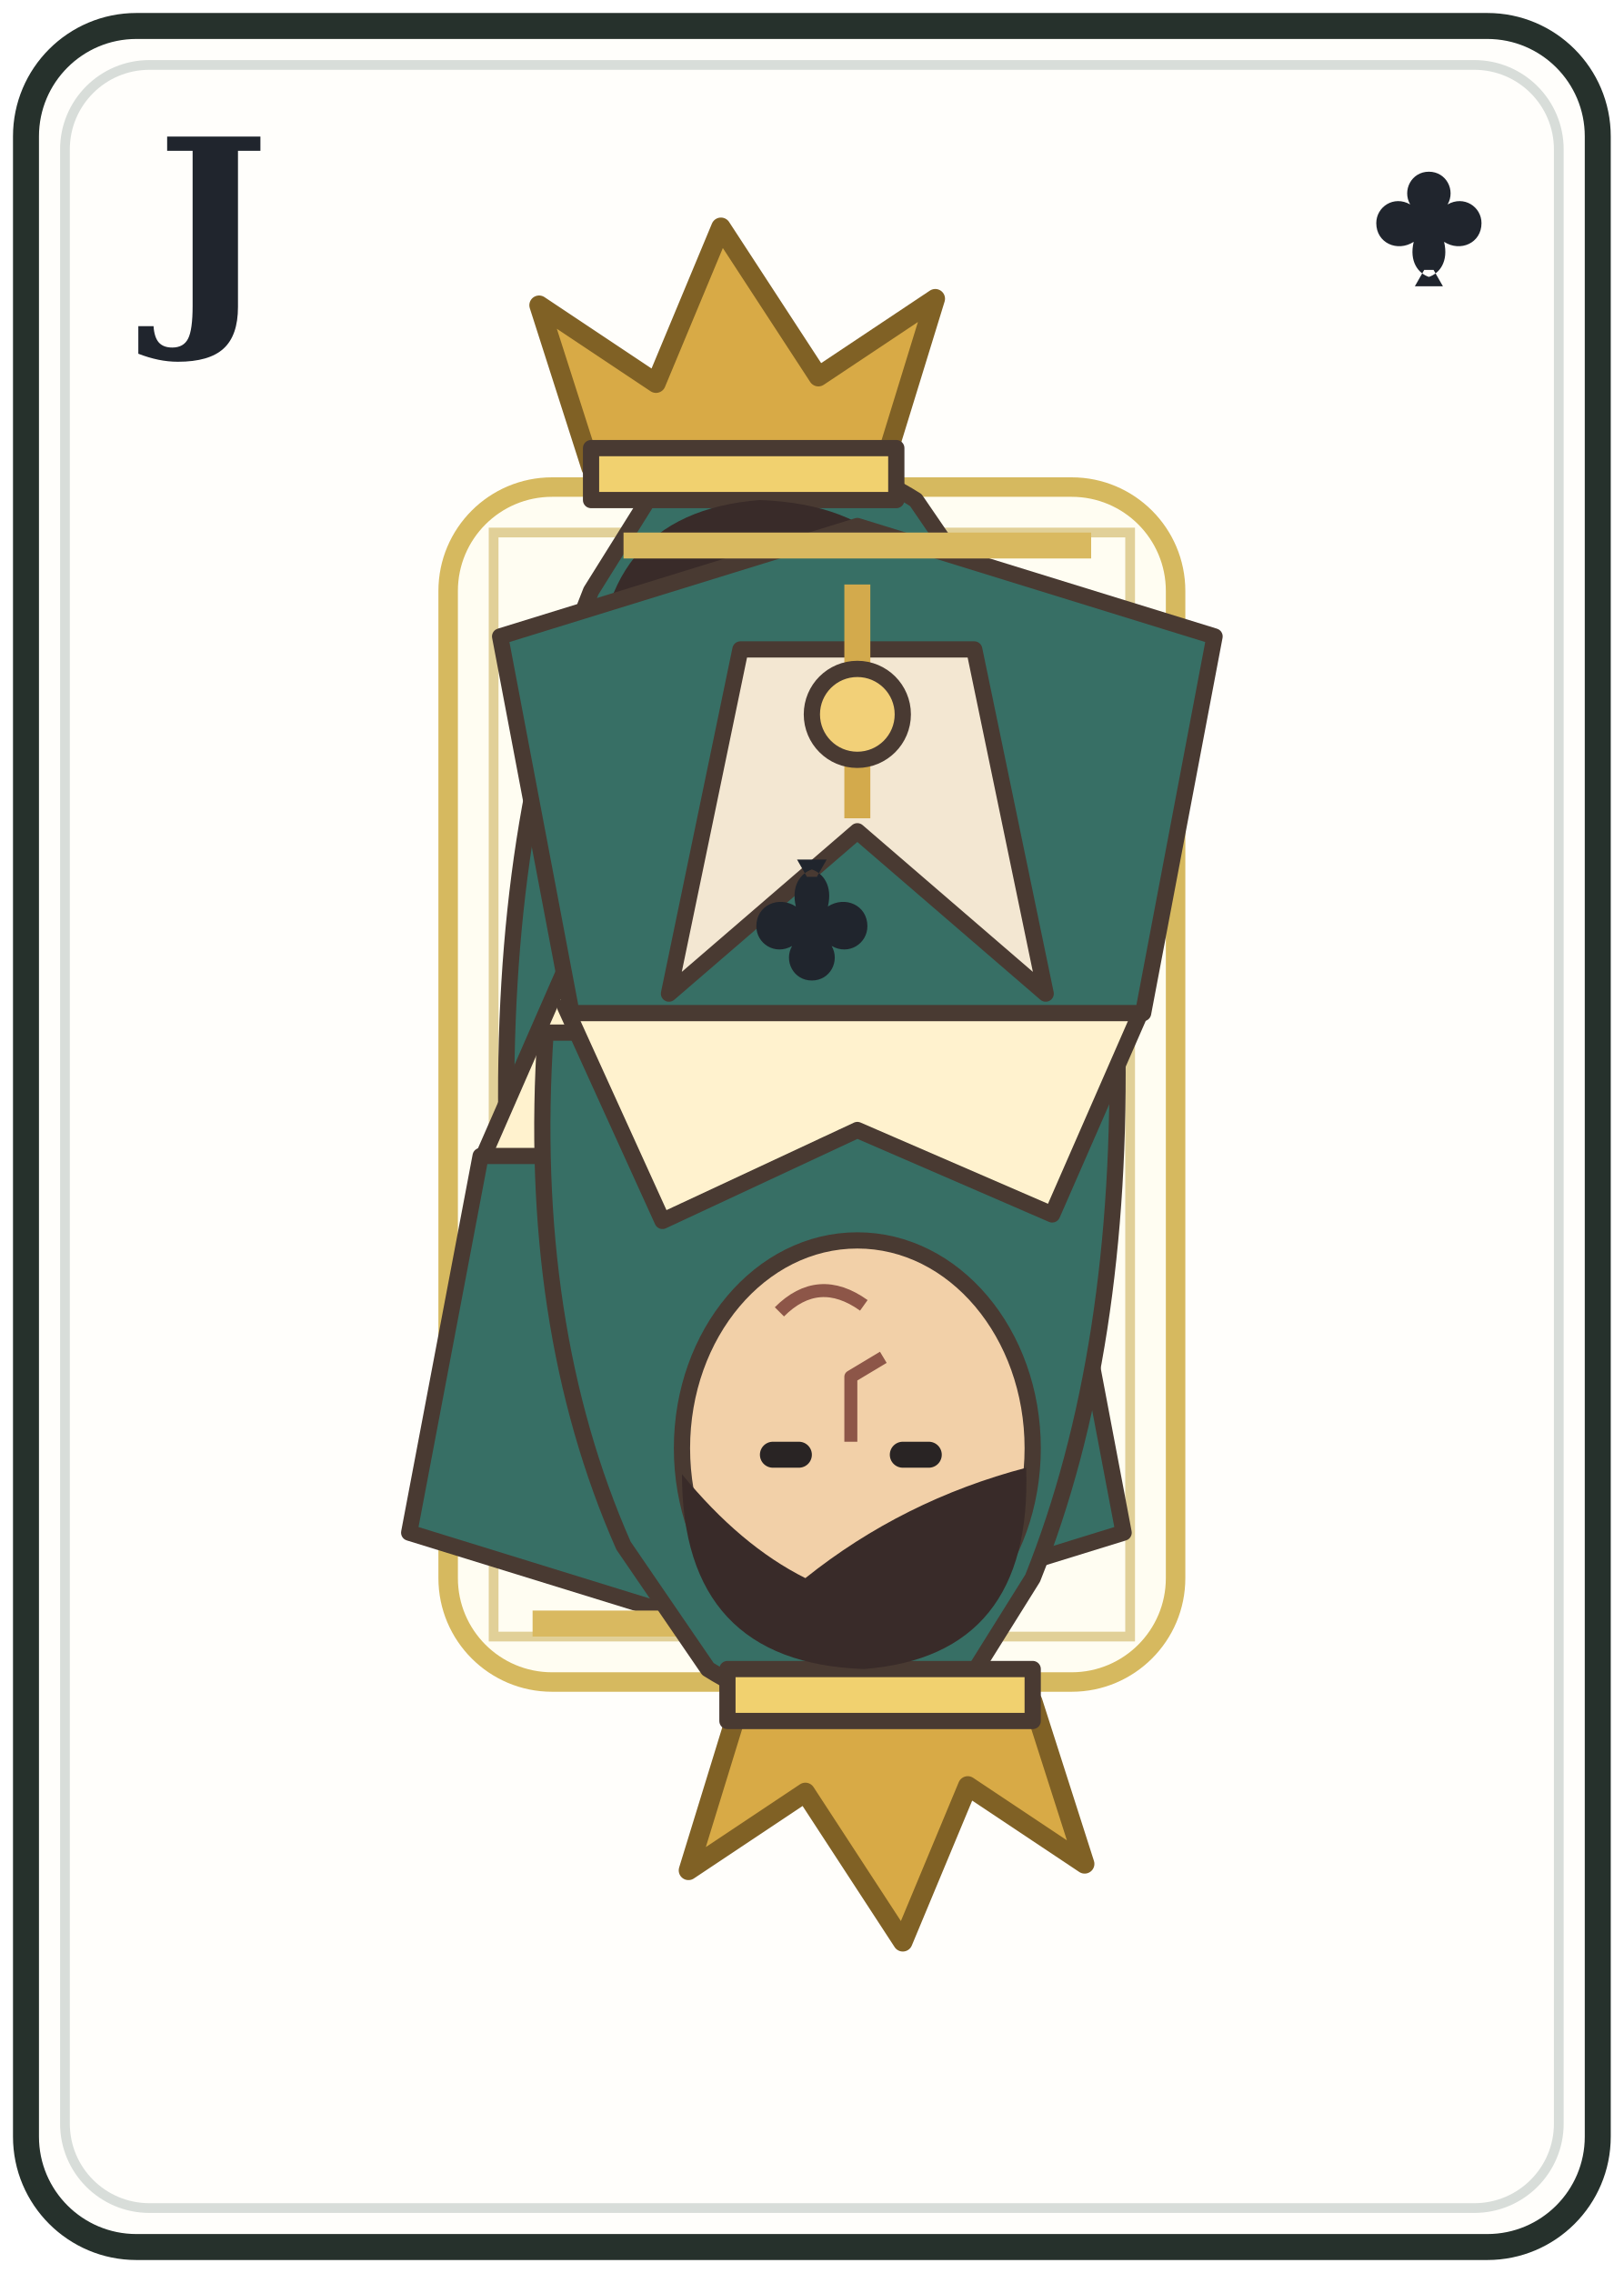
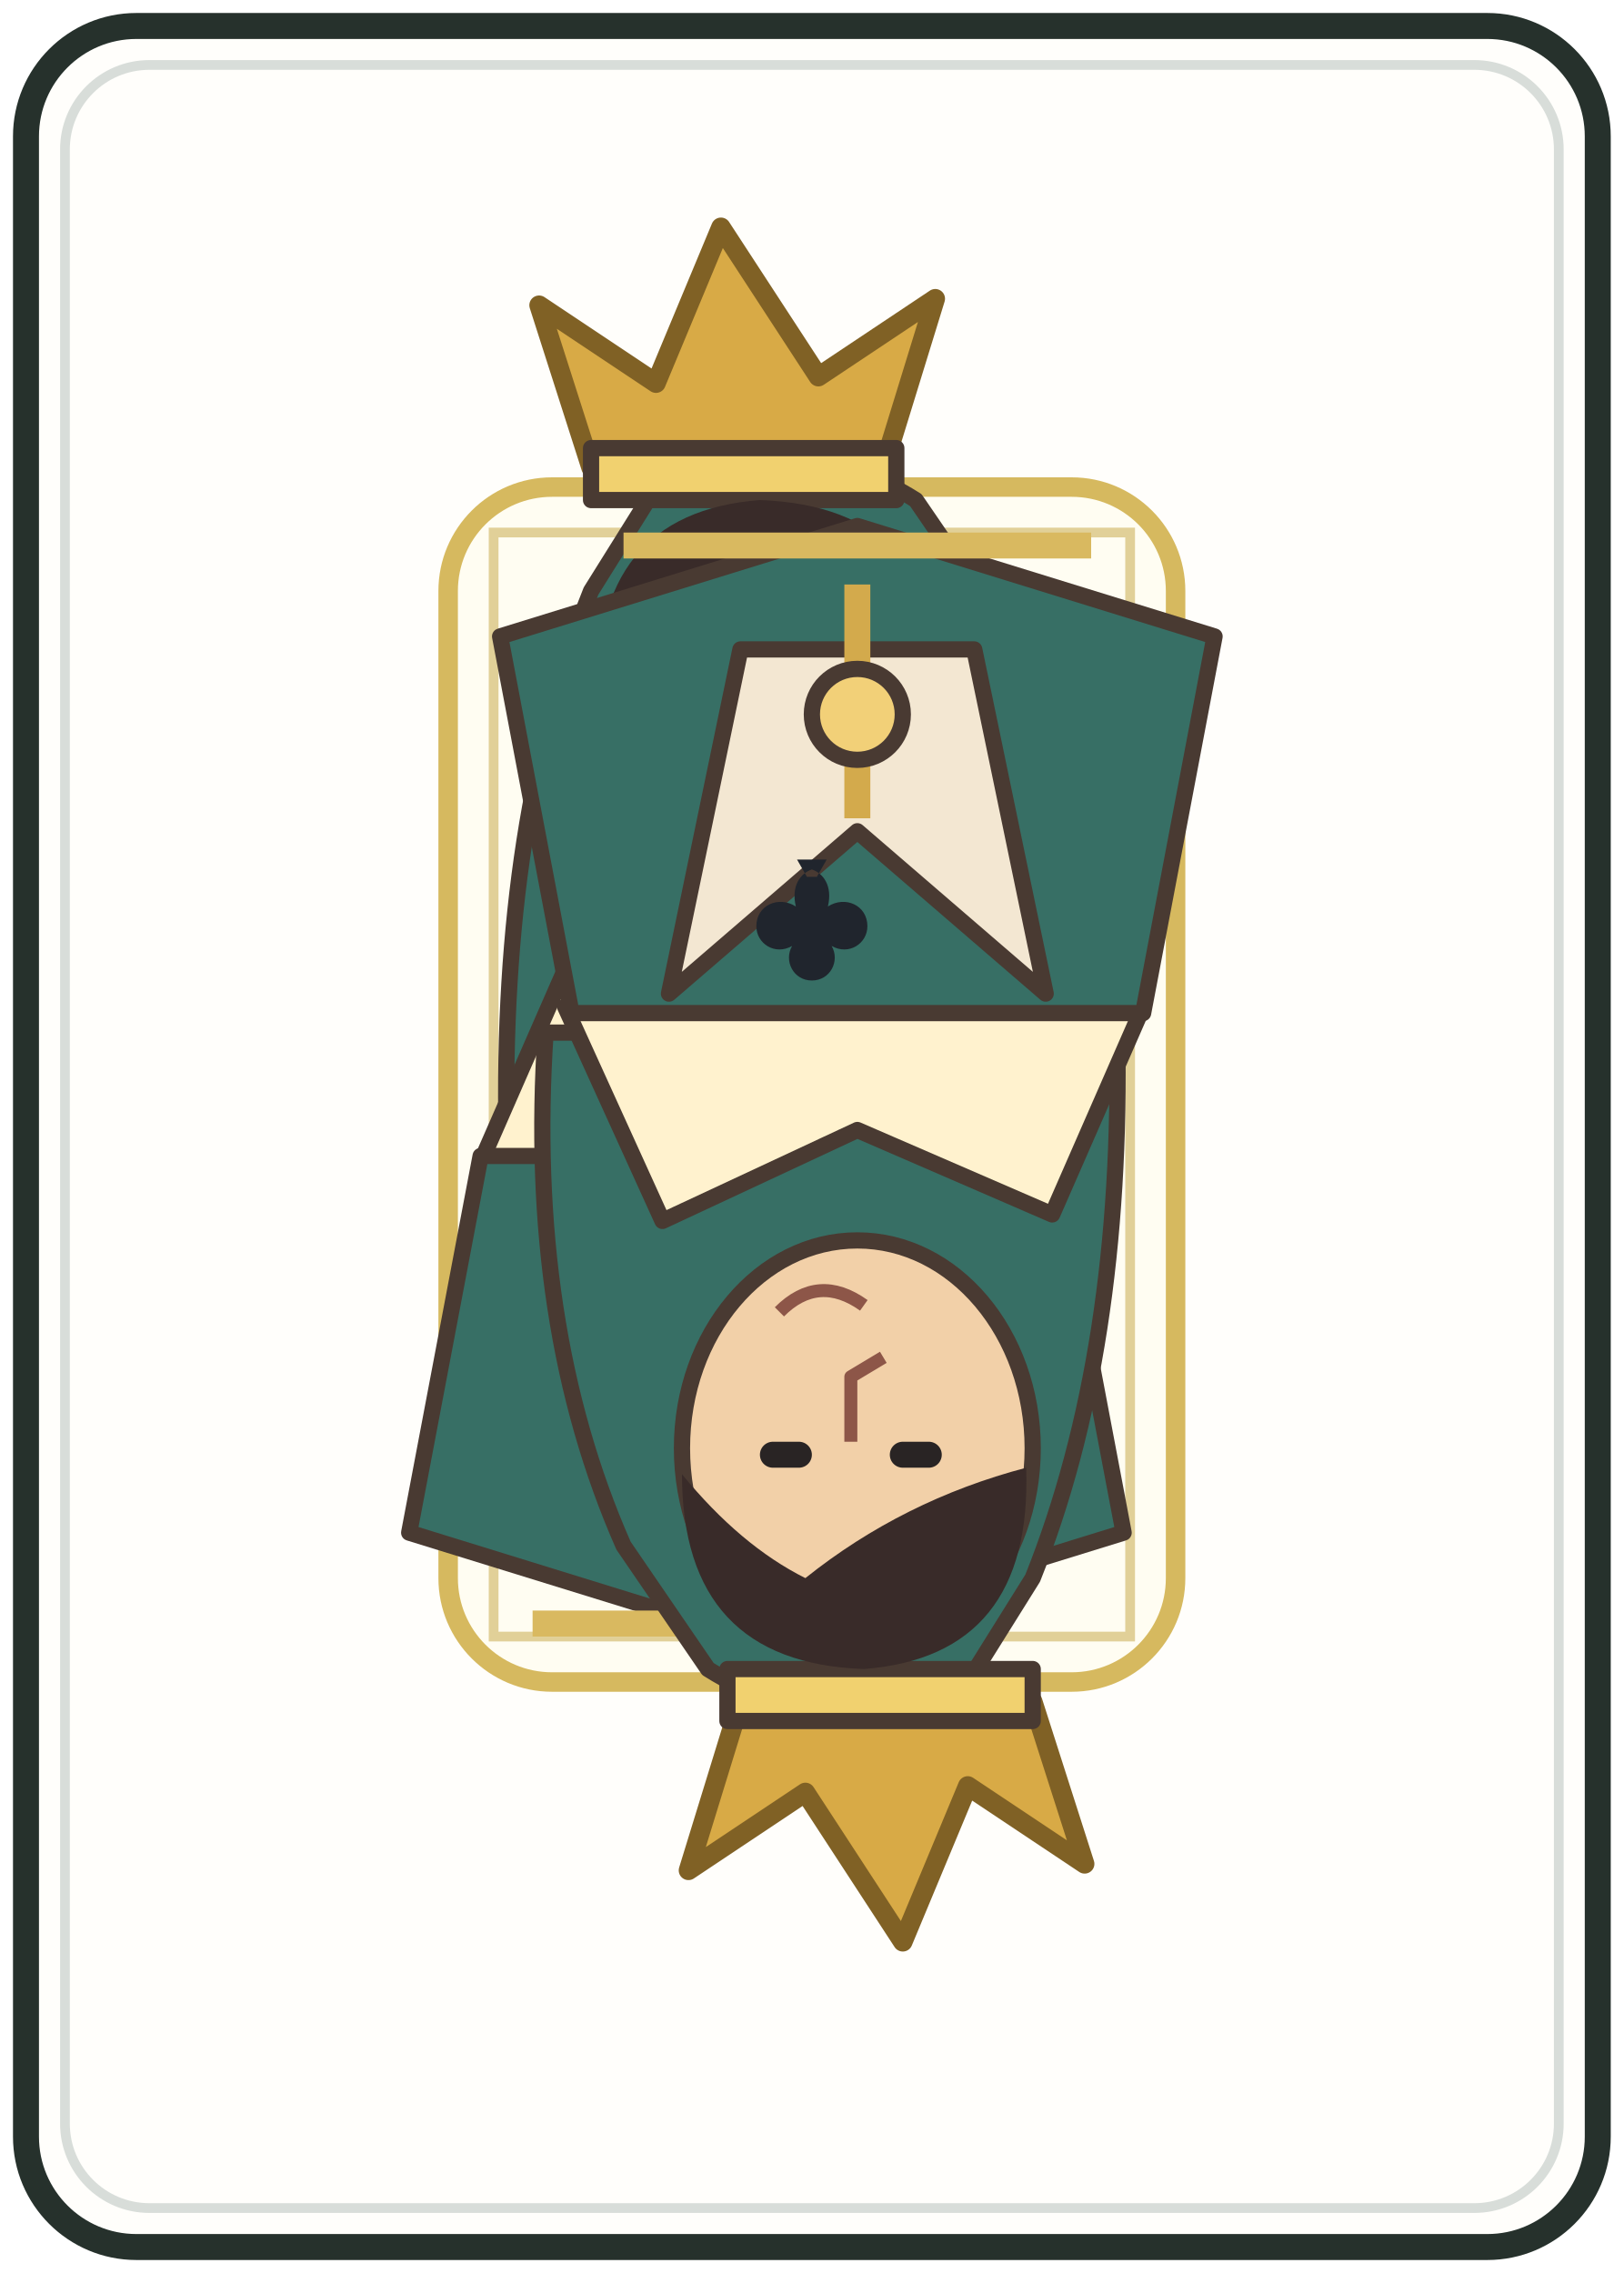
<svg xmlns="http://www.w3.org/2000/svg" width="250" height="350" viewBox="0 0 250 350">
  <rect x="4" y="4" width="242" height="342" rx="17" fill="#fffefb" stroke="#26312c" stroke-width="4" />
  <rect x="10" y="10" width="230" height="330" rx="13" fill="none" stroke="#d8ddd9" stroke-width="1.5" />
-   <text x="24" y="48" font-family="DejaVu Serif,serif" font-weight="bold" font-size="37" fill="#20252d">J</text>
-   <g transform="translate(211.0,25.0) rotate(0 9.0 9.0) scale(0.18)" fill="#20252d">
-     <path d="M50 8C35 8 27 24 34 36 20 28 5 38 5 52c0 17 18 25 32 16-4 17 4 27 13 30 9-3 17-13 13-30 14 9 32 1 32-16 0-14-15-24-29-16 7-12-1-28-16-28Zm-4 84h8l8 14H38Z" />
-   </g>
  <rect x="69" y="75" width="112" height="184" rx="16" fill="#fffdf2" stroke="#d6b95f" stroke-width="3" />
  <path d="M76 82h98v170H76z" fill="none" stroke="#e1d098" stroke-width="1.5" />
  <g>
    <g stroke="#493a32" stroke-width="2.5" stroke-linejoin="round">
      <path d="M78 175 Q77 126 91 91 L101 75 Q122 65 141 77 L154 96 Q169 130 166 175Z" fill="#376f65" />
      <path d="M91 72 83 47l18 12 10-24 15 23 18-12-8 26Z" fill="#d8aa46" stroke="#806125" stroke-width="3" />
      <path d="M91 69h47v8H91Z" fill="#f1d16f" />
      <ellipse cx="118" cy="111" rx="27" ry="32" fill="#f2d0a8" />
      <path d="M92 108 Q91 79 117 77 Q145 78 145 107 Q136 96 126 91 Q111 103 92 108Z" fill="#392b29" stroke="none" />
      <path d="M107 110h4m16 0h4" stroke="#292424" stroke-width="4" stroke-linecap="round" />
      <path d="M119 112v10l-5 3m3 8q7 5 13-1" fill="none" stroke="#8d5648" stroke-width="2" />
      <path d="M88 147 118 160 148 146 163 179H74Z" fill="#fff2ce" />
      <path d="M74 178h88l11 58-55 17-55-17Z" fill="#376f65" />
      <path d="m89 181 29 25 29-25-11 53h-36Z" fill="#f3e7d2" />
      <path d="M118 208v36" stroke="#d3aa4c" stroke-width="4" />
      <circle cx="118" cy="224" r="7" fill="#f2d078" />
      <g stroke="none">
        <g transform="translate(115.5,181.5) rotate(0 9.5 9.5) scale(0.19)" fill="#20252d">
          <path d="M50 8C35 8 27 24 34 36 20 28 5 38 5 52c0 17 18 25 32 16-4 17 4 27 13 30 9-3 17-13 13-30 14 9 32 1 32-16 0-14-15-24-29-16 7-12-1-28-16-28Zm-4 84h8l8 14H38Z" />
        </g>
      </g>
      <path d="M82 250h72" stroke="#d9b960" stroke-width="4" />
    </g>
  </g>
  <g transform="rotate(180 125 167)">
    <g stroke="#493a32" stroke-width="2.5" stroke-linejoin="round">
      <path d="M78 175 Q77 126 91 91 L101 75 Q122 65 141 77 L154 96 Q169 130 166 175Z" fill="#376f65" />
      <path d="M91 72 83 47l18 12 10-24 15 23 18-12-8 26Z" fill="#d8aa46" stroke="#806125" stroke-width="3" />
      <path d="M91 69h47v8H91Z" fill="#f1d16f" />
      <ellipse cx="118" cy="111" rx="27" ry="32" fill="#f2d0a8" />
      <path d="M92 108 Q91 79 117 77 Q145 78 145 107 Q136 96 126 91 Q111 103 92 108Z" fill="#392b29" stroke="none" />
      <path d="M107 110h4m16 0h4" stroke="#292424" stroke-width="4" stroke-linecap="round" />
      <path d="M119 112v10l-5 3m3 8q7 5 13-1" fill="none" stroke="#8d5648" stroke-width="2" />
      <path d="M88 147 118 160 148 146 163 179H74Z" fill="#fff2ce" />
      <path d="M74 178h88l11 58-55 17-55-17Z" fill="#376f65" />
      <path d="m89 181 29 25 29-25-11 53h-36Z" fill="#f3e7d2" />
      <path d="M118 208v36" stroke="#d3aa4c" stroke-width="4" />
      <circle cx="118" cy="224" r="7" fill="#f2d078" />
      <g stroke="none">
        <g transform="translate(115.5,181.5) rotate(0 9.5 9.5) scale(0.19)" fill="#20252d">
          <path d="M50 8C35 8 27 24 34 36 20 28 5 38 5 52c0 17 18 25 32 16-4 17 4 27 13 30 9-3 17-13 13-30 14 9 32 1 32-16 0-14-15-24-29-16 7-12-1-28-16-28Zm-4 84h8l8 14H38Z" />
        </g>
      </g>
      <path d="M82 250h72" stroke="#d9b960" stroke-width="4" />
    </g>
  </g>
</svg>
